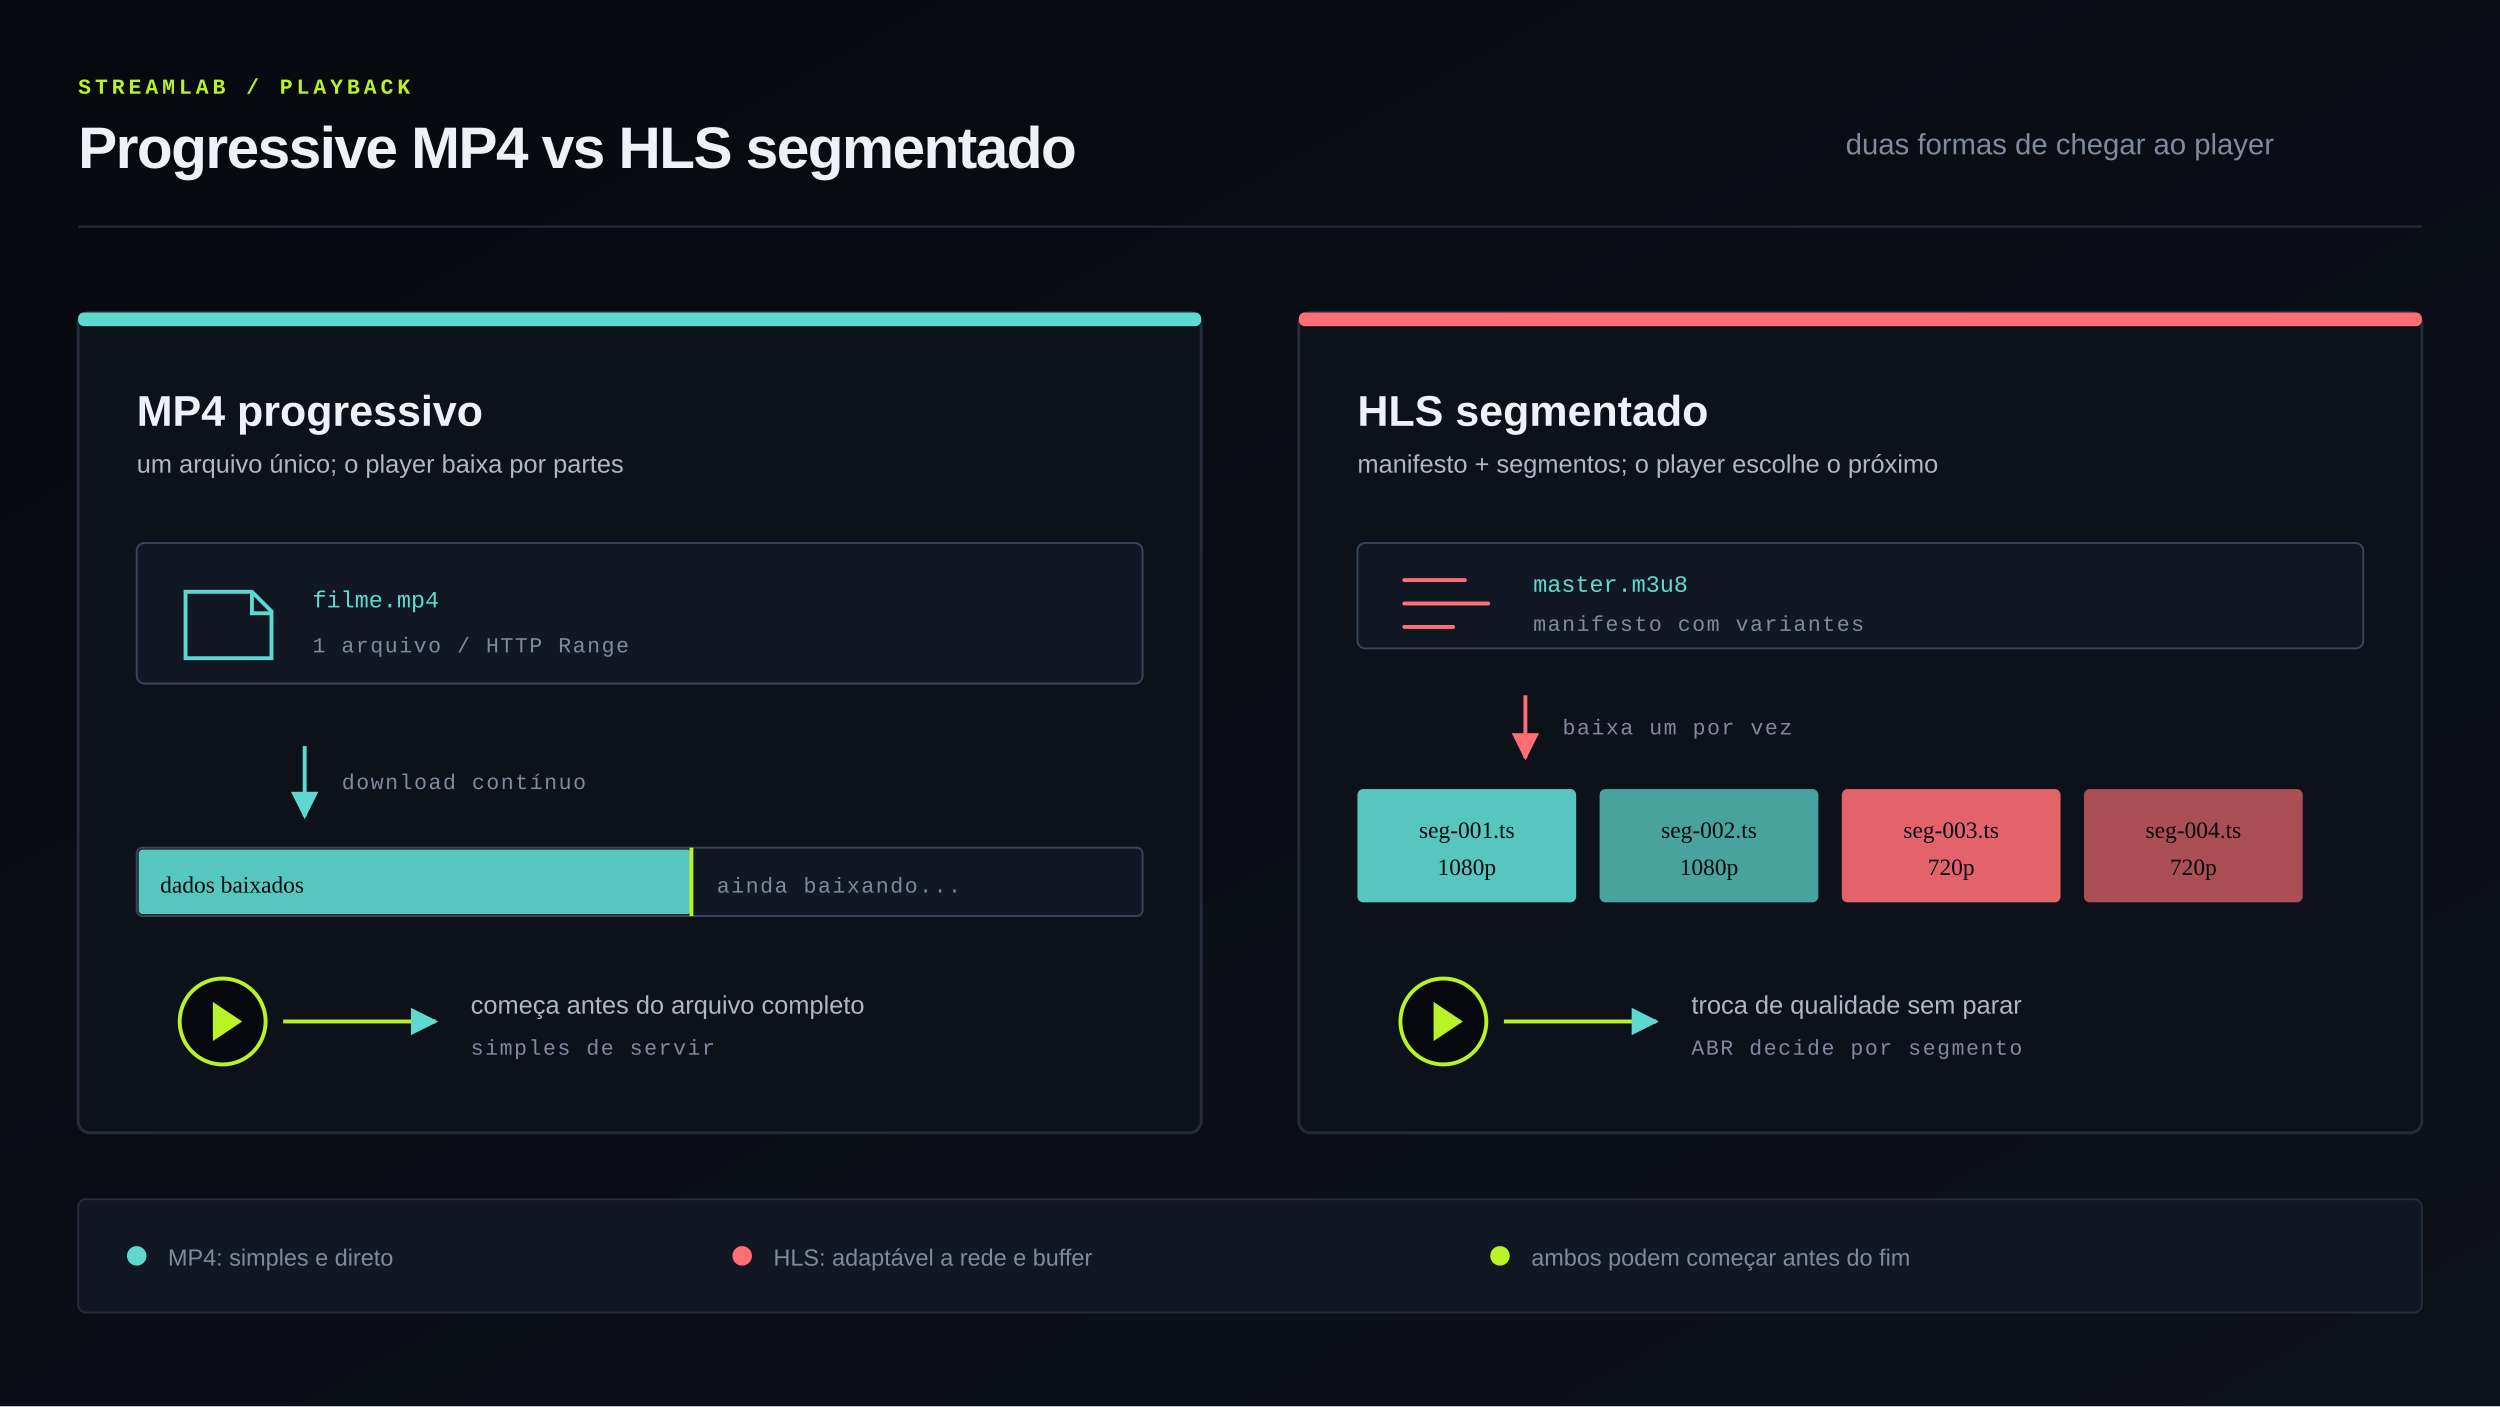
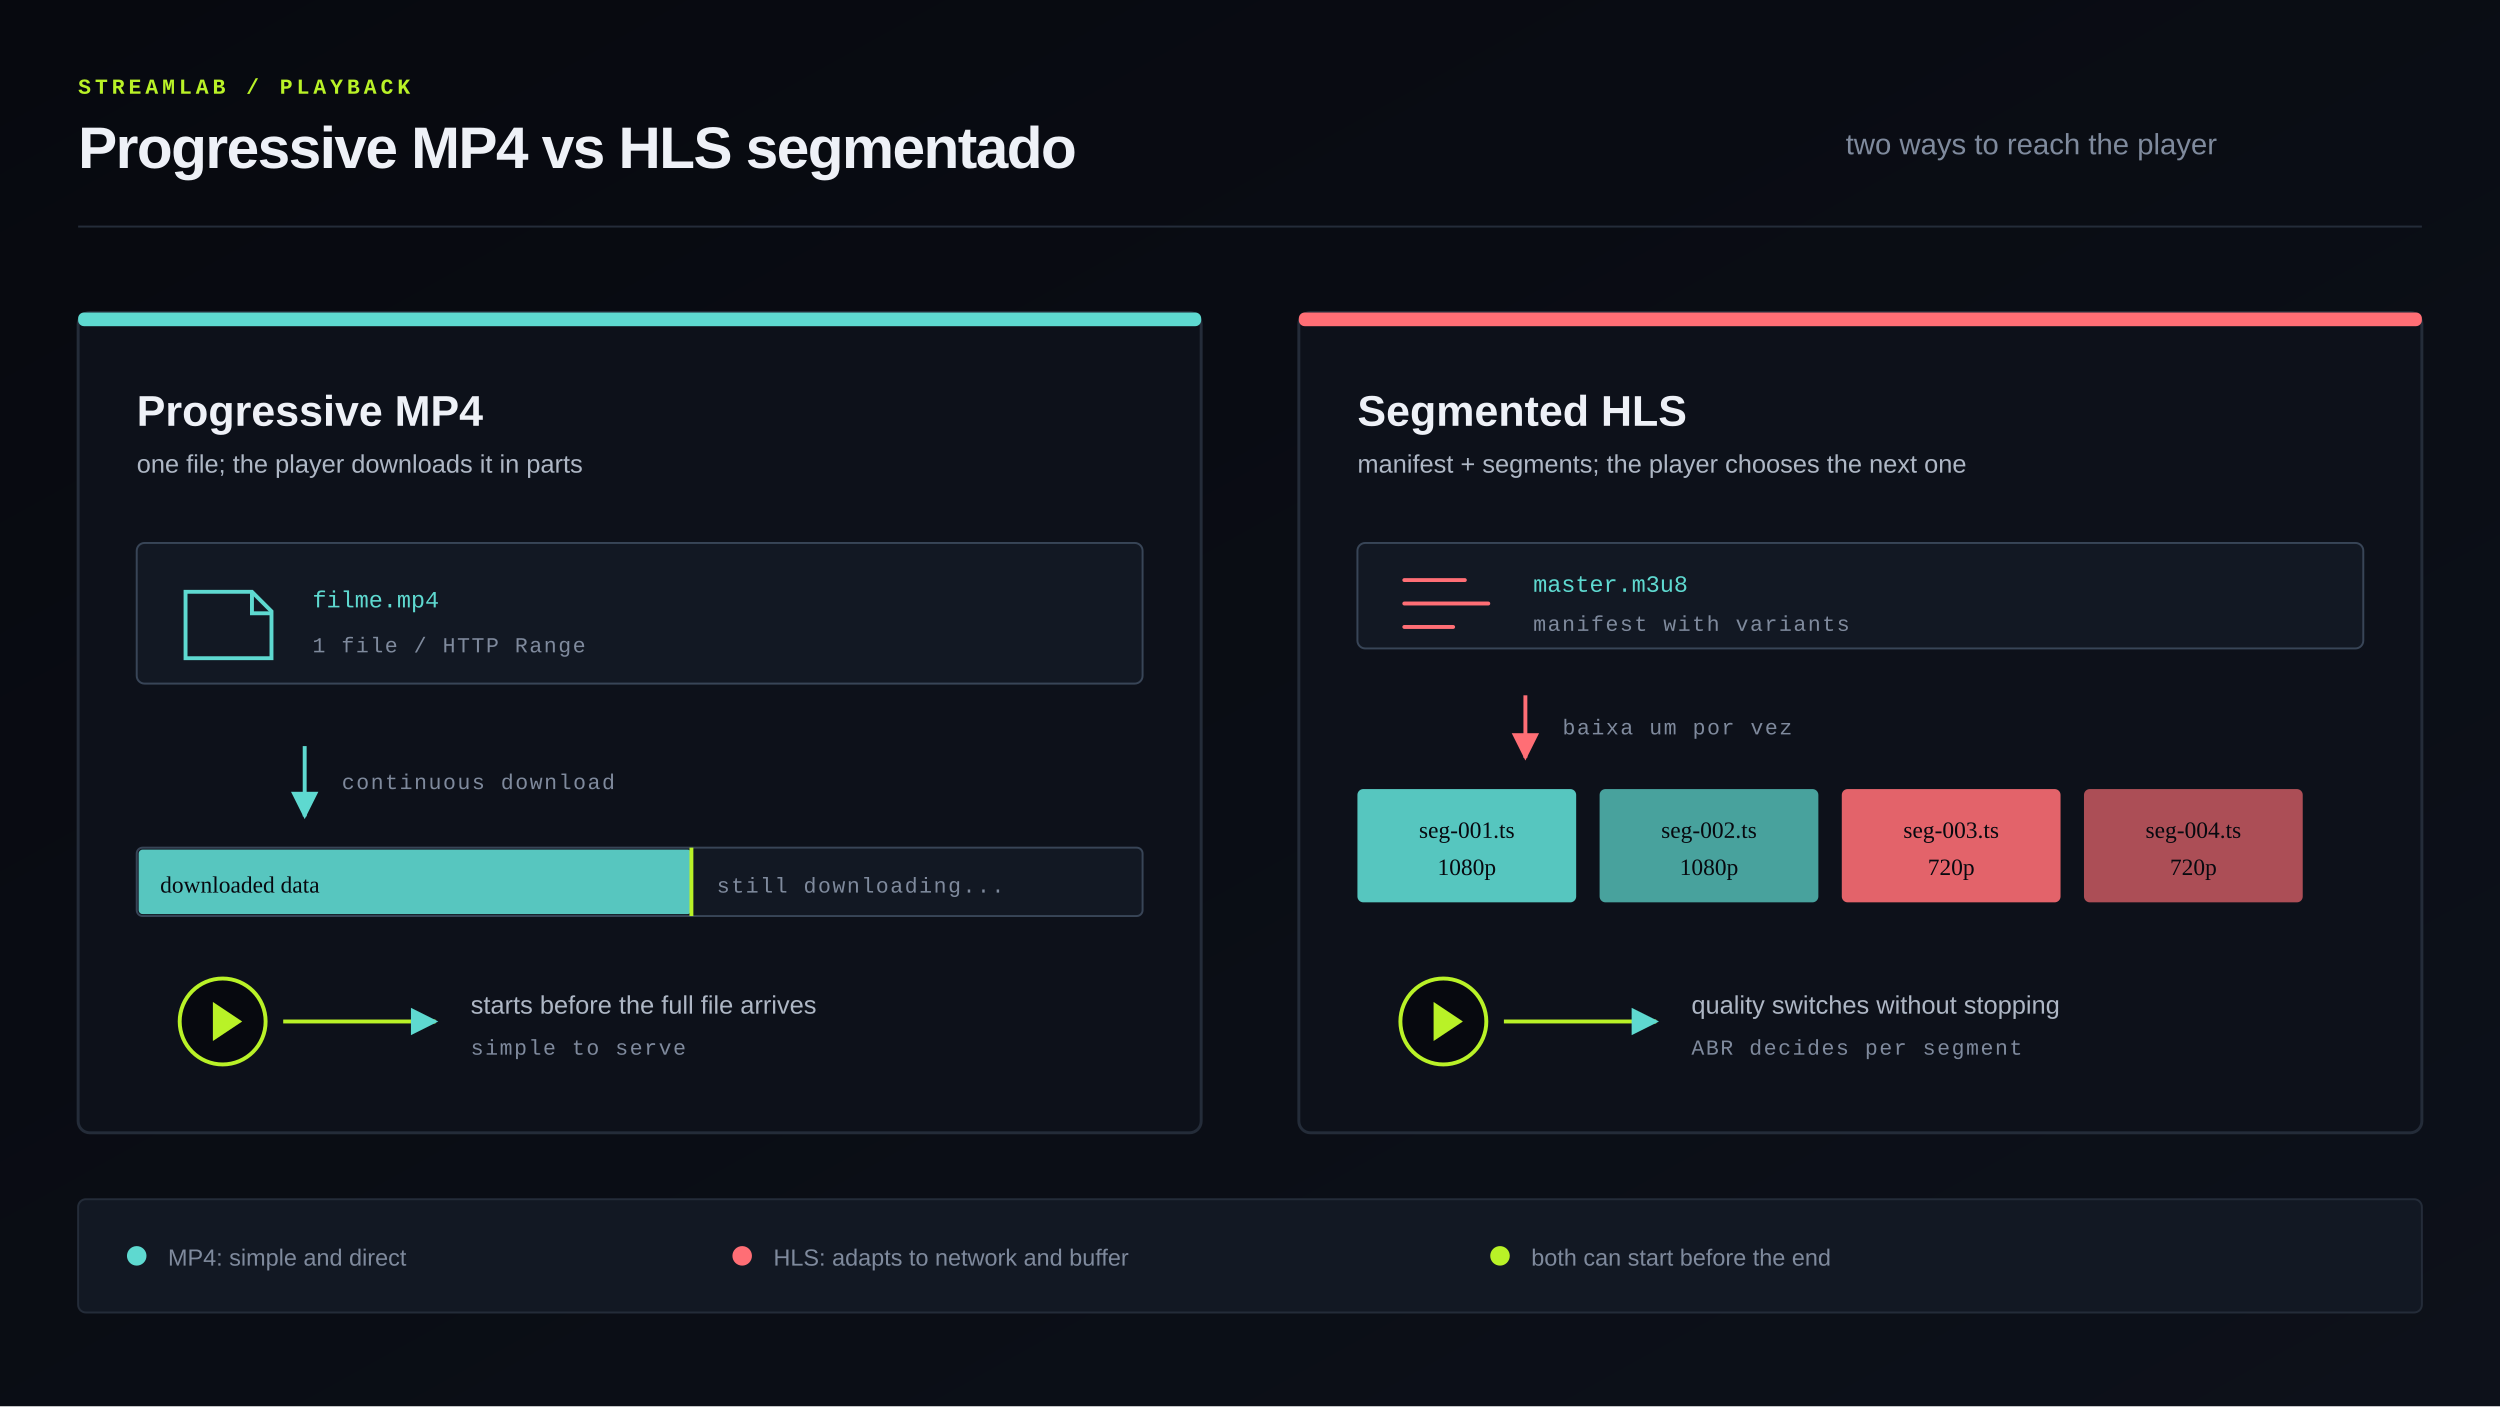
<svg xmlns="http://www.w3.org/2000/svg" viewBox="0 0 1280 720" role="img" aria-labelledby="title desc">
  <defs>
    <linearGradient id="bg" x1="0" y1="0" x2="1" y2="1">
      <stop offset="0" stop-color="#07090f" />
      <stop offset="1" stop-color="#0d111a" />
    </linearGradient>
    <marker id="arrow-cyan" viewBox="0 0 10 10" refX="9" refY="5" markerWidth="7" markerHeight="7" orient="auto">
      <path d="M 0 0 L 10 5 L 0 10 z" fill="#5ed9d0" />
    </marker>
    <marker id="arrow-red" viewBox="0 0 10 10" refX="9" refY="5" markerWidth="7" markerHeight="7" orient="auto">
      <path d="M 0 0 L 10 5 L 0 10 z" fill="#ff6e75" />
    </marker>
    <style>
      .title { fill: #eef1f7; font: 700 30px Arial, Helvetica, sans-serif; letter-spacing: -0.8px; }
      .subtitle { fill: #7f8a9d; font: 15px Arial, Helvetica, sans-serif; }
      .eyebrow { fill: #b9f227; font: 600 11px 'Courier New', monospace; letter-spacing: 2px; }
      .panel { fill: #0d111a; stroke: #242c39; stroke-width: 1.5; }
      .panel-title { fill: #eef1f7; font: 700 22px Arial, Helvetica, sans-serif; }
      .panel-copy { fill: #aeb7c5; font: 13px Arial, Helvetica, sans-serif; }
      .label { fill: #7f8a9d; font: 11px 'Courier New', monospace; letter-spacing: .8px; }
      .code { fill: #5ed9d0; font: 12px 'Courier New', monospace; }
      .foot { fill: #7f8a9d; font: 12px Arial, Helvetica, sans-serif; }
    </style>
  </defs>
  <rect width="1280" height="720" fill="url(#bg)" />
  <path d="M 40 116 H 1240" stroke="#242c39" />
  <text x="40" y="48" class="eyebrow">STREAMLAB / PLAYBACK</text>
  <text x="40" y="86" class="title">Progressive MP4 vs HLS segmentado</text>
-   <text x="945" y="79" class="subtitle">duas formas de chegar ao player</text>
+   <text x="945" y="79" class="subtitle">two ways to reach the player</text>
  <g transform="translate(40 160)">
    <rect class="panel" width="575" height="420" rx="6" />
    <rect x="0" y="0" width="575" height="7" rx="3" fill="#5ed9d0" />
-     <text x="30" y="58" class="panel-title">MP4 progressivo</text>
-     <text x="30" y="82" class="panel-copy">um arquivo único; o player baixa por partes</text>
+     <text x="30" y="58" class="panel-title">Progressive MP4</text>
+     <text x="30" y="82" class="panel-copy">one file; the player downloads it in parts</text>
    <rect x="30" y="118" width="515" height="72" rx="4" fill="#121823" stroke="#384557" />
    <path d="M 55 143 h 34 l 10 10 v 24 h -44 z" fill="none" stroke="#5ed9d0" stroke-width="2" />
    <path d="M 89 143 v 11 h 10" fill="none" stroke="#5ed9d0" stroke-width="2" />
    <text x="120" y="151" class="code">filme.mp4</text>
-     <text x="120" y="174" class="label">1 arquivo / HTTP Range</text>
+     <text x="120" y="174" class="label">1 file / HTTP Range</text>
    <path d="M 116 222 V 258" stroke="#5ed9d0" stroke-width="2" marker-end="url(#arrow-cyan)" />
-     <text x="135" y="244" class="label">download contínuo</text>
+     <text x="135" y="244" class="label">continuous download</text>
    <rect x="30" y="274" width="515" height="35" rx="3" fill="#121823" stroke="#384557" />
    <rect x="31" y="275" width="283" height="33" rx="2" fill="#5ed9d0" opacity=".9" />
    <path d="M 314 274 V 309" stroke="#b9f227" stroke-width="2" />
-     <text x="42" y="297" fill="#07090f" font="600 11px 'Courier New', monospace">dados baixados</text>
-     <text x="327" y="297" class="label">ainda baixando...</text>
+     <text x="42" y="297" fill="#07090f" font="600 11px 'Courier New', monospace">downloaded data</text>
+     <text x="327" y="297" class="label">still downloading...</text>
    <circle cx="74" cy="363" r="22" fill="#07090f" stroke="#b9f227" stroke-width="2" />
    <path d="M 69 353 l 15 10 -15 10 z" fill="#b9f227" />
    <path d="M 105 363 H 183" stroke="#b9f227" stroke-width="2" marker-end="url(#arrow-cyan)" />
-     <text x="201" y="359" class="panel-copy">começa antes do arquivo completo</text>
-     <text x="201" y="380" class="label">simples de servir</text>
+     <text x="201" y="359" class="panel-copy">starts before the full file arrives</text>
+     <text x="201" y="380" class="label">simple to serve</text>
  </g>
  <g transform="translate(665 160)">
    <rect class="panel" width="575" height="420" rx="6" />
    <rect x="0" y="0" width="575" height="7" rx="3" fill="#ff6e75" />
-     <text x="30" y="58" class="panel-title">HLS segmentado</text>
-     <text x="30" y="82" class="panel-copy">manifesto + segmentos; o player escolhe o próximo</text>
+     <text x="30" y="58" class="panel-title">Segmented HLS</text>
+     <text x="30" y="82" class="panel-copy">manifest + segments; the player chooses the next one</text>
    <rect x="30" y="118" width="515" height="54" rx="4" fill="#121823" stroke="#384557" />
    <path d="M 54 137 h 31 M 54 149 h 43 M 54 161 h 25" stroke="#ff6e75" stroke-width="2" stroke-linecap="round" />
    <text x="120" y="143" class="code">master.m3u8</text>
-     <text x="120" y="163" class="label">manifesto com variantes</text>
+     <text x="120" y="163" class="label">manifest with variants</text>
    <path d="M 116 196 V 228" stroke="#ff6e75" stroke-width="2" marker-end="url(#arrow-red)" />
    <text x="135" y="216" class="label">baixa um por vez</text>
    <g transform="translate(30 244)">
      <rect width="112" height="58" rx="3" fill="#5ed9d0" opacity=".9" />
      <text x="56" y="25" text-anchor="middle" fill="#07090f" font="700 12px 'Courier New', monospace">seg-001.ts</text>
      <text x="56" y="44" text-anchor="middle" fill="#07090f" font="11px 'Courier New', monospace">1080p</text>
      <rect x="124" width="112" height="58" rx="3" fill="#5ed9d0" opacity=".72" />
      <text x="180" y="25" text-anchor="middle" fill="#07090f" font="700 12px 'Courier New', monospace">seg-002.ts</text>
      <text x="180" y="44" text-anchor="middle" fill="#07090f" font="11px 'Courier New', monospace">1080p</text>
      <rect x="248" width="112" height="58" rx="3" fill="#ff6e75" opacity=".88" />
      <text x="304" y="25" text-anchor="middle" fill="#07090f" font="700 12px 'Courier New', monospace">seg-003.ts</text>
      <text x="304" y="44" text-anchor="middle" fill="#07090f" font="11px 'Courier New', monospace">720p</text>
      <rect x="372" width="112" height="58" rx="3" fill="#ff6e75" opacity=".66" />
      <text x="428" y="25" text-anchor="middle" fill="#07090f" font="700 12px 'Courier New', monospace">seg-004.ts</text>
      <text x="428" y="44" text-anchor="middle" fill="#07090f" font="11px 'Courier New', monospace">720p</text>
    </g>
    <circle cx="74" cy="363" r="22" fill="#07090f" stroke="#b9f227" stroke-width="2" />
    <path d="M 69 353 l 15 10 -15 10 z" fill="#b9f227" />
    <path d="M 105 363 H 183" stroke="#b9f227" stroke-width="2" marker-end="url(#arrow-cyan)" />
-     <text x="201" y="359" class="panel-copy">troca de qualidade sem parar</text>
-     <text x="201" y="380" class="label">ABR decide por segmento</text>
+     <text x="201" y="359" class="panel-copy">quality switches without stopping</text>
+     <text x="201" y="380" class="label">ABR decides per segment</text>
  </g>
  <rect x="40" y="614" width="1200" height="58" rx="4" fill="#121823" stroke="#242c39" />
  <circle cx="70" cy="643" r="5" fill="#5ed9d0" />
-   <text x="86" y="648" class="foot">MP4: simples e direto</text>
+   <text x="86" y="648" class="foot">MP4: simple and direct</text>
  <circle cx="380" cy="643" r="5" fill="#ff6e75" />
-   <text x="396" y="648" class="foot">HLS: adaptável a rede e buffer</text>
+   <text x="396" y="648" class="foot">HLS: adapts to network and buffer</text>
  <circle cx="768" cy="643" r="5" fill="#b9f227" />
-   <text x="784" y="648" class="foot">ambos podem começar antes do fim</text>
+   <text x="784" y="648" class="foot">both can start before the end</text>
</svg>
